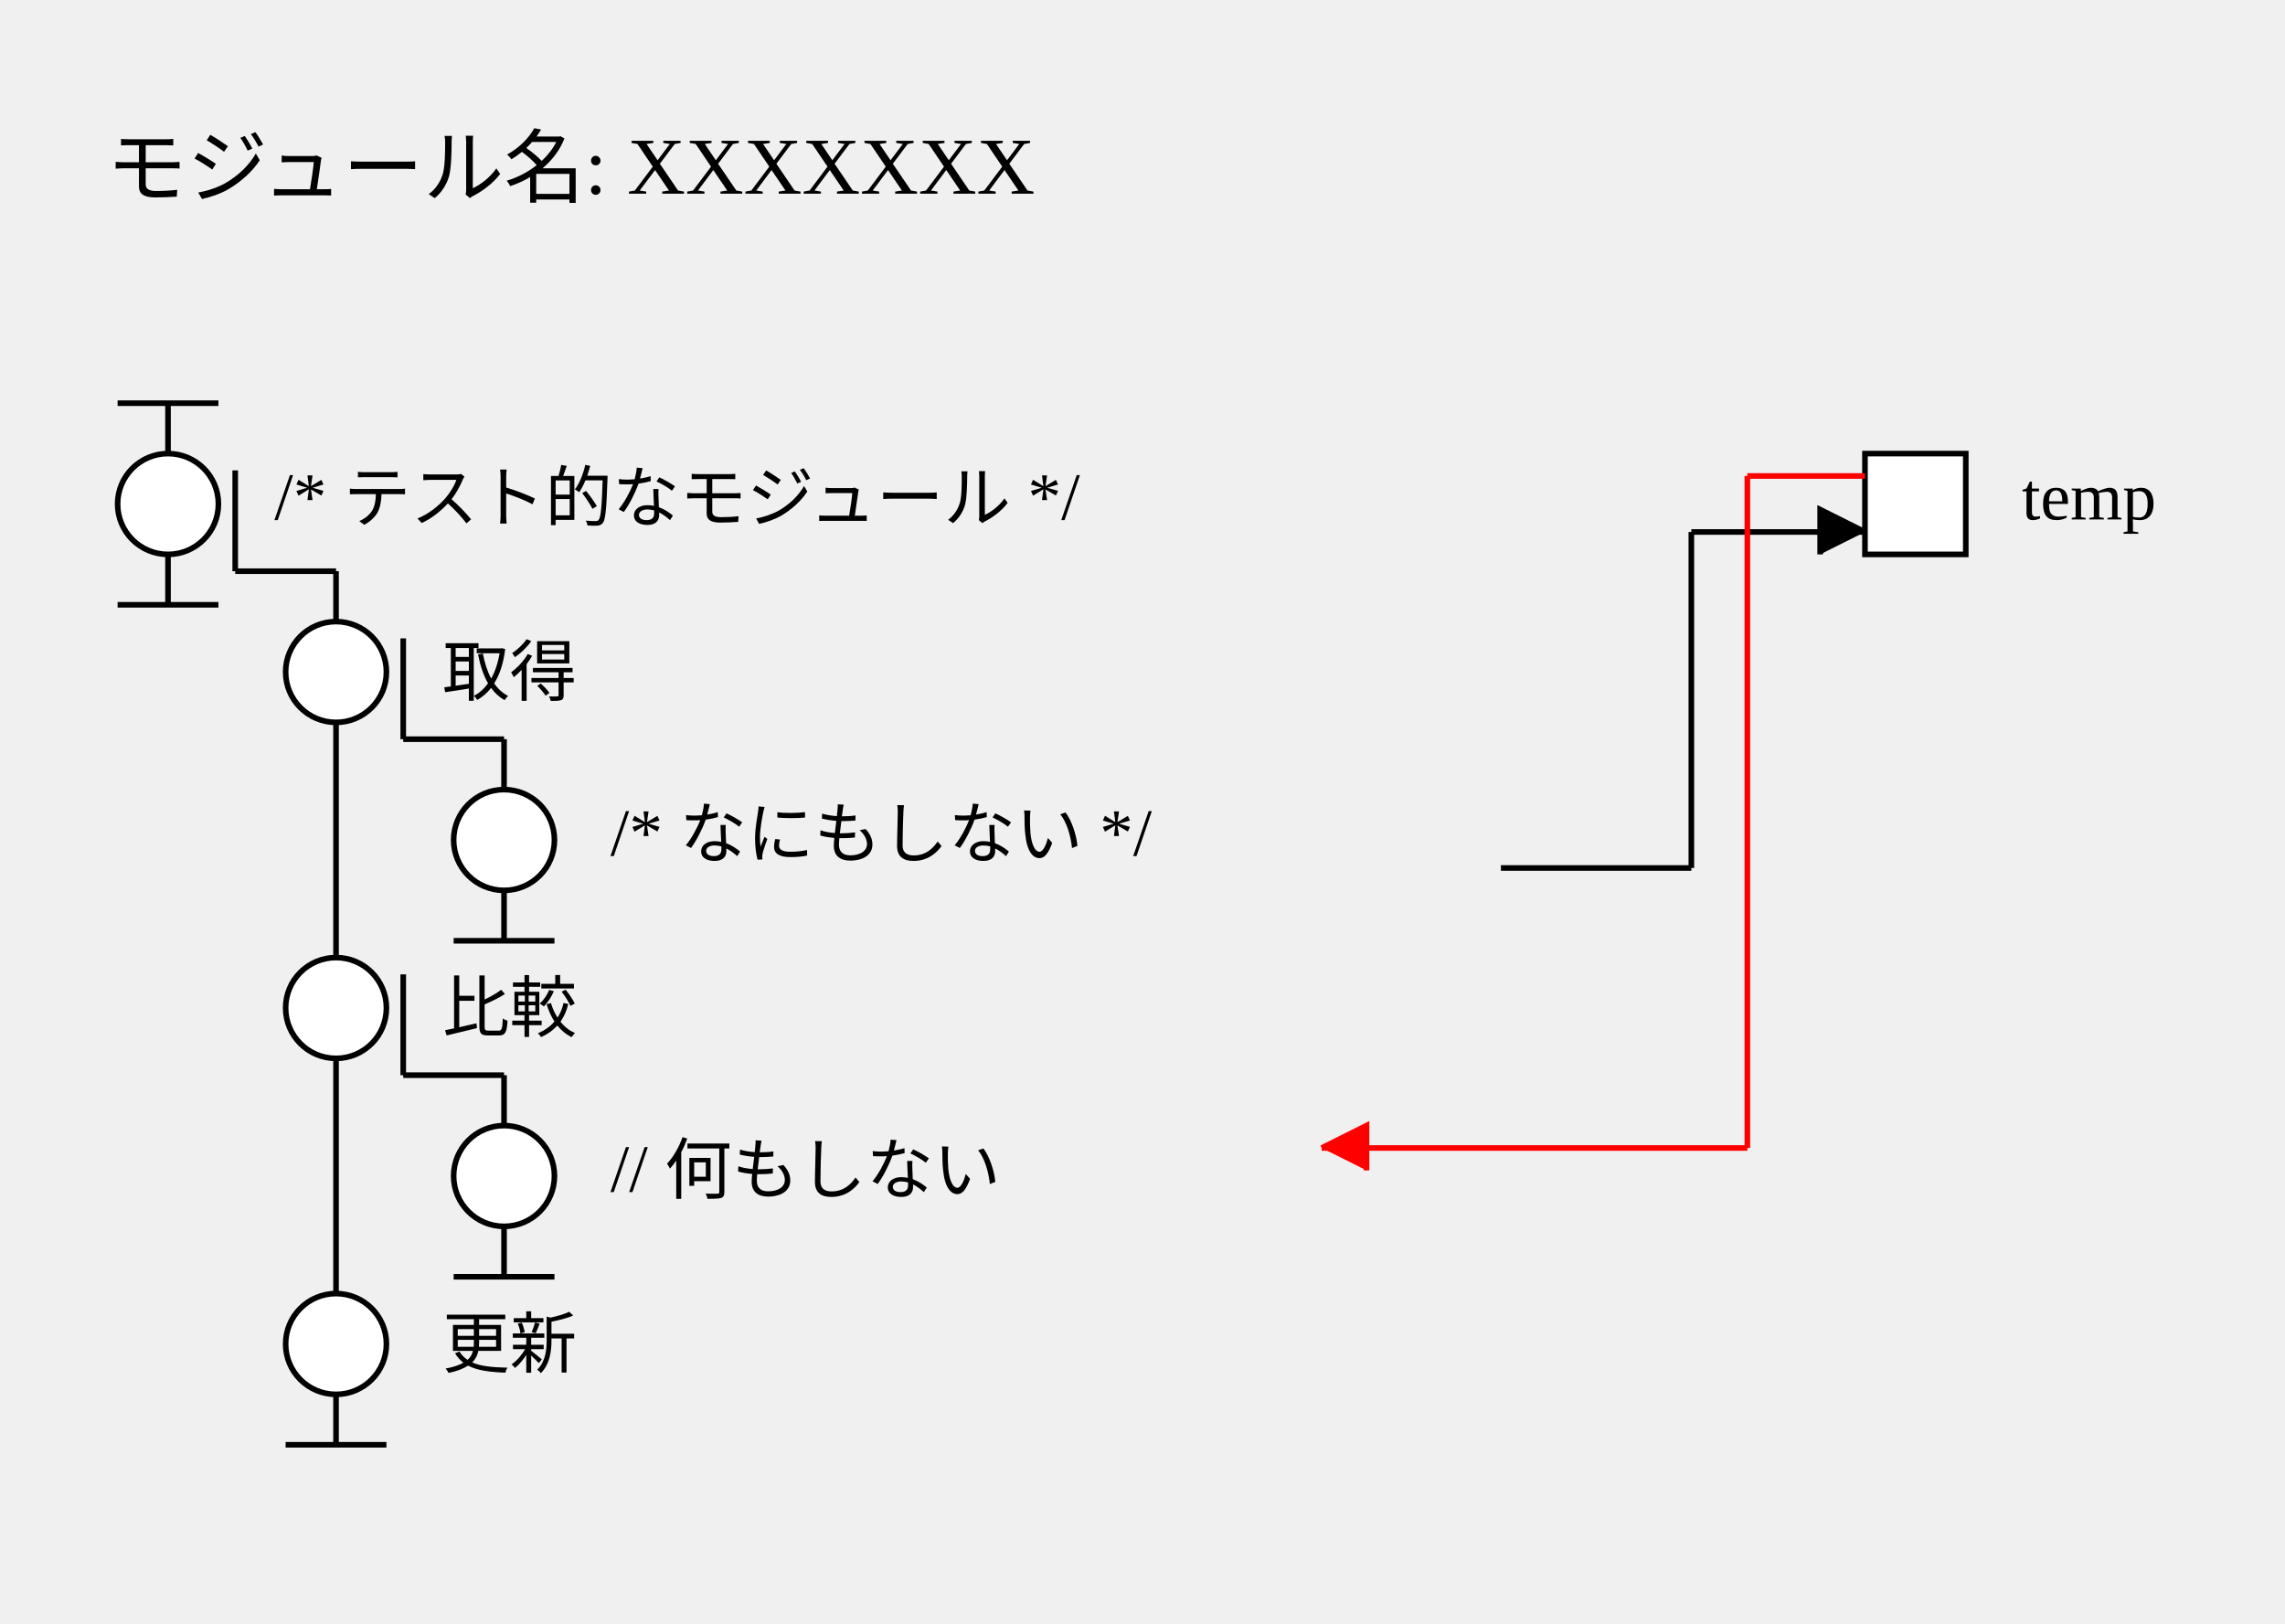
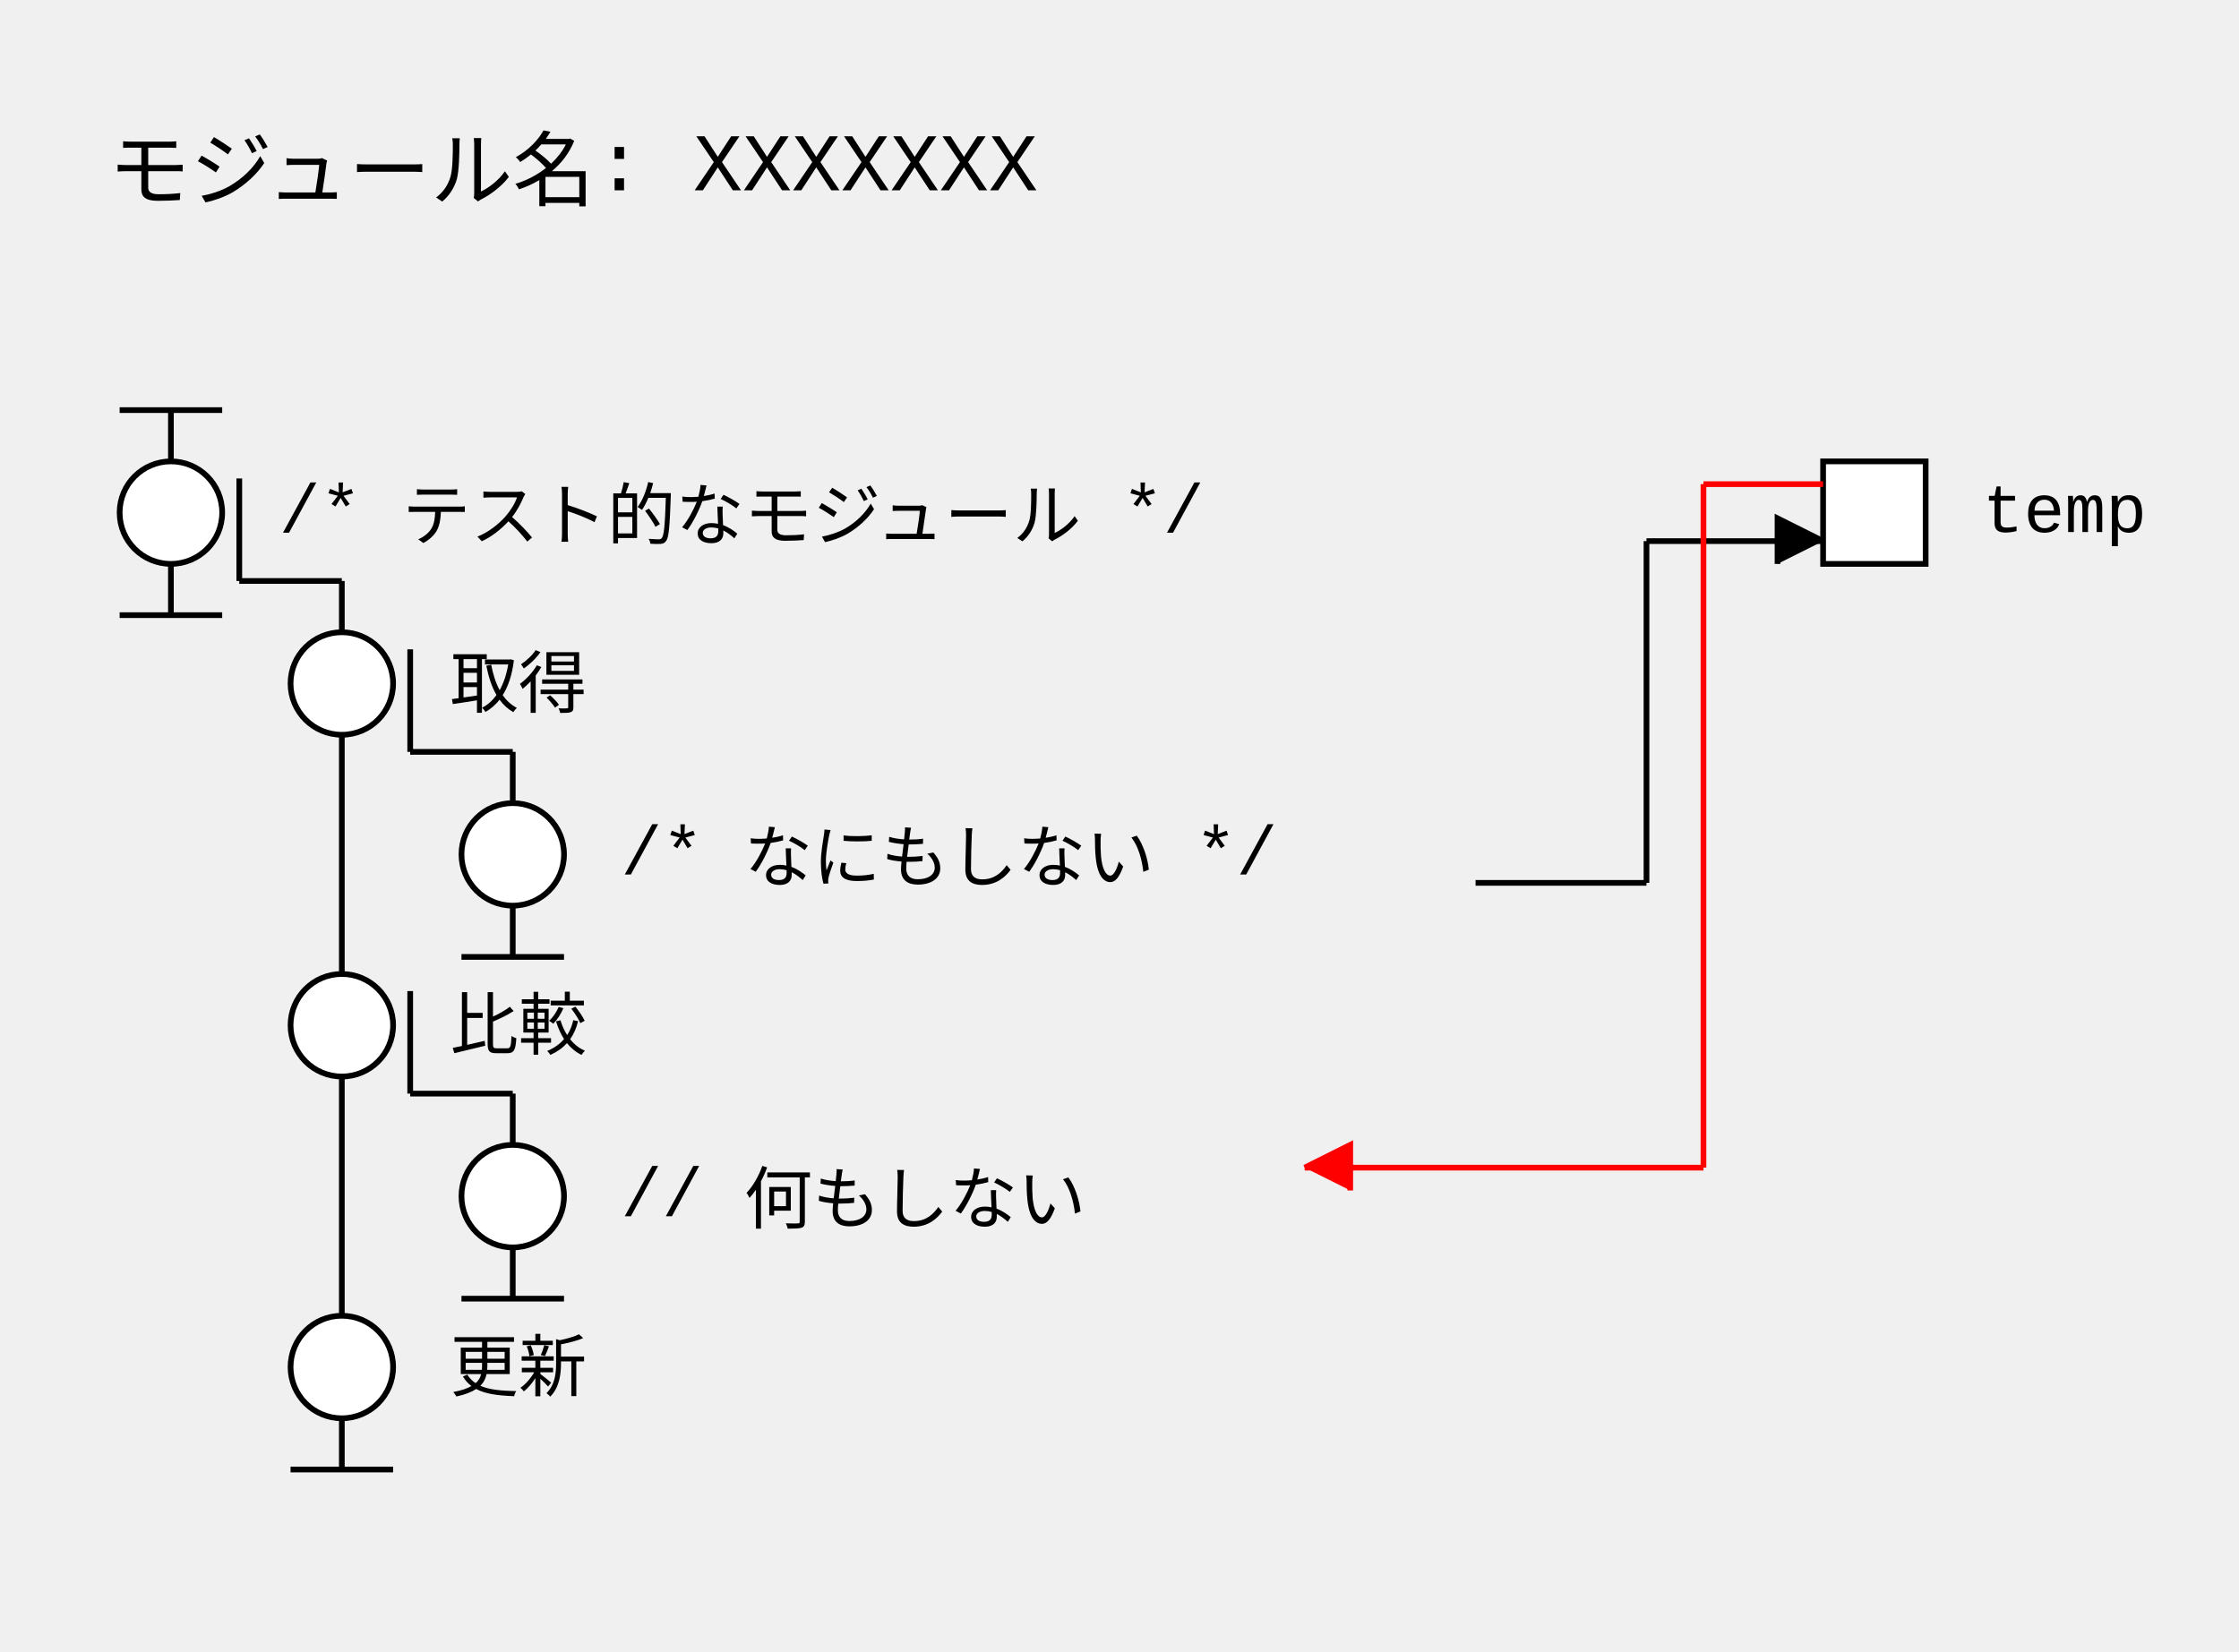
- <svg xmlns="http://www.w3.org/2000/svg" width="408" height="290" style="background-color: #808d81">
-   <text x="19" y="30" text-anchor="start" dominant-baseline="middle" font-size="120%" rotate="0">モジュール名: XXXXXXX</text>
+ <svg xmlns="http://www.w3.org/2000/svg" width="393" height="290" style="background-color: #808d81">
+   <text x="19" y="30" text-anchor="start" dominant-baseline="middle" font-family="Consolas, Meiryo UI, Courier New, monospace" font-size="120%" rotate="0">モジュール名: XXXXXXX</text>
  <circle cx="30" cy="90" r="9" fill="white" stroke="black" />
-   <text x="49" y="90" text-anchor="start" dominant-baseline="middle" font-size="100%" rotate="0">/* テスト的なモジュール */</text>
+   <text x="49" y="90" text-anchor="start" dominant-baseline="middle" font-family="Consolas, Meiryo UI, Courier New, monospace" font-size="100%" rotate="0">/* テスト的なモジュール */</text>
  <line x1="30" y1="72" x2="30" y2="81" stroke="black" />
  <line x1="21" y1="72" x2="39" y2="72" stroke="black" />
  <line x1="30" y1="99" x2="30" y2="108" stroke="black" />
  <line x1="21" y1="108" x2="39" y2="108" stroke="black" />
  <circle cx="60" cy="120" r="9" fill="white" stroke="black" />
-   <text x="79" y="120" text-anchor="start" dominant-baseline="middle" font-size="100%" rotate="0">取得</text>
+   <text x="79" y="120" text-anchor="start" dominant-baseline="middle" font-family="Consolas, Meiryo UI, Courier New, monospace" font-size="100%" rotate="0">取得</text>
  <line x1="60" y1="102" x2="60" y2="111" stroke="black" />
  <line x1="42" y1="102" x2="60" y2="102" stroke="black" />
  <line x1="42" y1="84" x2="42" y2="102" stroke="black" />
  <circle cx="90" cy="150" r="9" fill="white" stroke="black" />
-   <text x="109" y="150" text-anchor="start" dominant-baseline="middle" font-size="100%" rotate="0">/* なにもしない */</text>
+   <text x="109" y="150" text-anchor="start" dominant-baseline="middle" font-family="Consolas, Meiryo UI, Courier New, monospace" font-size="100%" rotate="0">/* なにもしない */</text>
  <line x1="90" y1="159" x2="90" y2="168" stroke="black" />
  <line x1="81" y1="168" x2="99" y2="168" stroke="black" />
  <line x1="90" y1="132" x2="90" y2="141" stroke="black" />
  <line x1="72" y1="132" x2="90" y2="132" stroke="black" />
  <line x1="72" y1="114" x2="72" y2="132" stroke="black" />
  <circle cx="60" cy="180" r="9" fill="white" stroke="black" />
-   <text x="79" y="180" text-anchor="start" dominant-baseline="middle" font-size="100%" rotate="0">比較</text>
+   <text x="79" y="180" text-anchor="start" dominant-baseline="middle" font-family="Consolas, Meiryo UI, Courier New, monospace" font-size="100%" rotate="0">比較</text>
  <line x1="60" y1="129" x2="60" y2="171" stroke="black" />
  <circle cx="90" cy="210" r="9" fill="white" stroke="black" />
-   <text x="109" y="210" text-anchor="start" dominant-baseline="middle" font-size="100%" rotate="0">// 何もしない</text>
+   <text x="109" y="210" text-anchor="start" dominant-baseline="middle" font-family="Consolas, Meiryo UI, Courier New, monospace" font-size="100%" rotate="0">// 何もしない</text>
  <line x1="90" y1="219" x2="90" y2="228" stroke="black" />
  <line x1="81" y1="228" x2="99" y2="228" stroke="black" />
  <line x1="90" y1="192" x2="90" y2="201" stroke="black" />
  <line x1="72" y1="192" x2="90" y2="192" stroke="black" />
  <line x1="72" y1="174" x2="72" y2="192" stroke="black" />
  <circle cx="60" cy="240" r="9" fill="white" stroke="black" />
-   <text x="79" y="240" text-anchor="start" dominant-baseline="middle" font-size="100%" rotate="0">更新</text>
+   <text x="79" y="240" text-anchor="start" dominant-baseline="middle" font-family="Consolas, Meiryo UI, Courier New, monospace" font-size="100%" rotate="0">更新</text>
  <line x1="60" y1="189" x2="60" y2="231" stroke="black" />
  <line x1="60" y1="249" x2="60" y2="258" stroke="black" />
  <line x1="51" y1="258" x2="69" y2="258" stroke="black" />
-   <line x1="268" y1="155" x2="302" y2="155" stroke="black" />
-   <line x1="236" y1="205" x2="312" y2="205" stroke="red" />
-   <path d="M 236 205 L 244 201 L 244 209" stroke="red" fill="red" />
-   <rect x="333" y="81" width="18" height="18" fill="white" stroke="black" />
-   <text x="361" y="90" text-anchor="start" dominant-baseline="middle" font-size="100%" rotate="0">temp</text>
-   <line x1="302" y1="95" x2="333" y2="95" stroke="black" />
-   <path d="M 333 95 L 325 91 L 325 99" stroke="black" fill="black" />
-   <line x1="312" y1="85" x2="333" y2="85" stroke="red" />
-   <line x1="302" y1="95" x2="302" y2="155" stroke="black" />
-   <line x1="312" y1="85" x2="312" y2="205" stroke="red" />
+   <line x1="259" y1="155" x2="289" y2="155" stroke="black" />
+   <line x1="229" y1="205" x2="299" y2="205" stroke="red" />
+   <path d="M 229 205 L 237 201 L 237 209" stroke="red" fill="red" />
+   <rect x="320" y="81" width="18" height="18" fill="white" stroke="black" />
+   <text x="348" y="90" text-anchor="start" dominant-baseline="middle" font-family="Consolas, Meiryo UI, Courier New, monospace" font-size="100%" rotate="0">temp</text>
+   <line x1="289" y1="95" x2="320" y2="95" stroke="black" />
+   <path d="M 320 95 L 312 91 L 312 99" stroke="black" fill="black" />
+   <line x1="299" y1="85" x2="320" y2="85" stroke="red" />
+   <line x1="289" y1="95" x2="289" y2="155" stroke="black" />
+   <line x1="299" y1="85" x2="299" y2="205" stroke="red" />
</svg>
